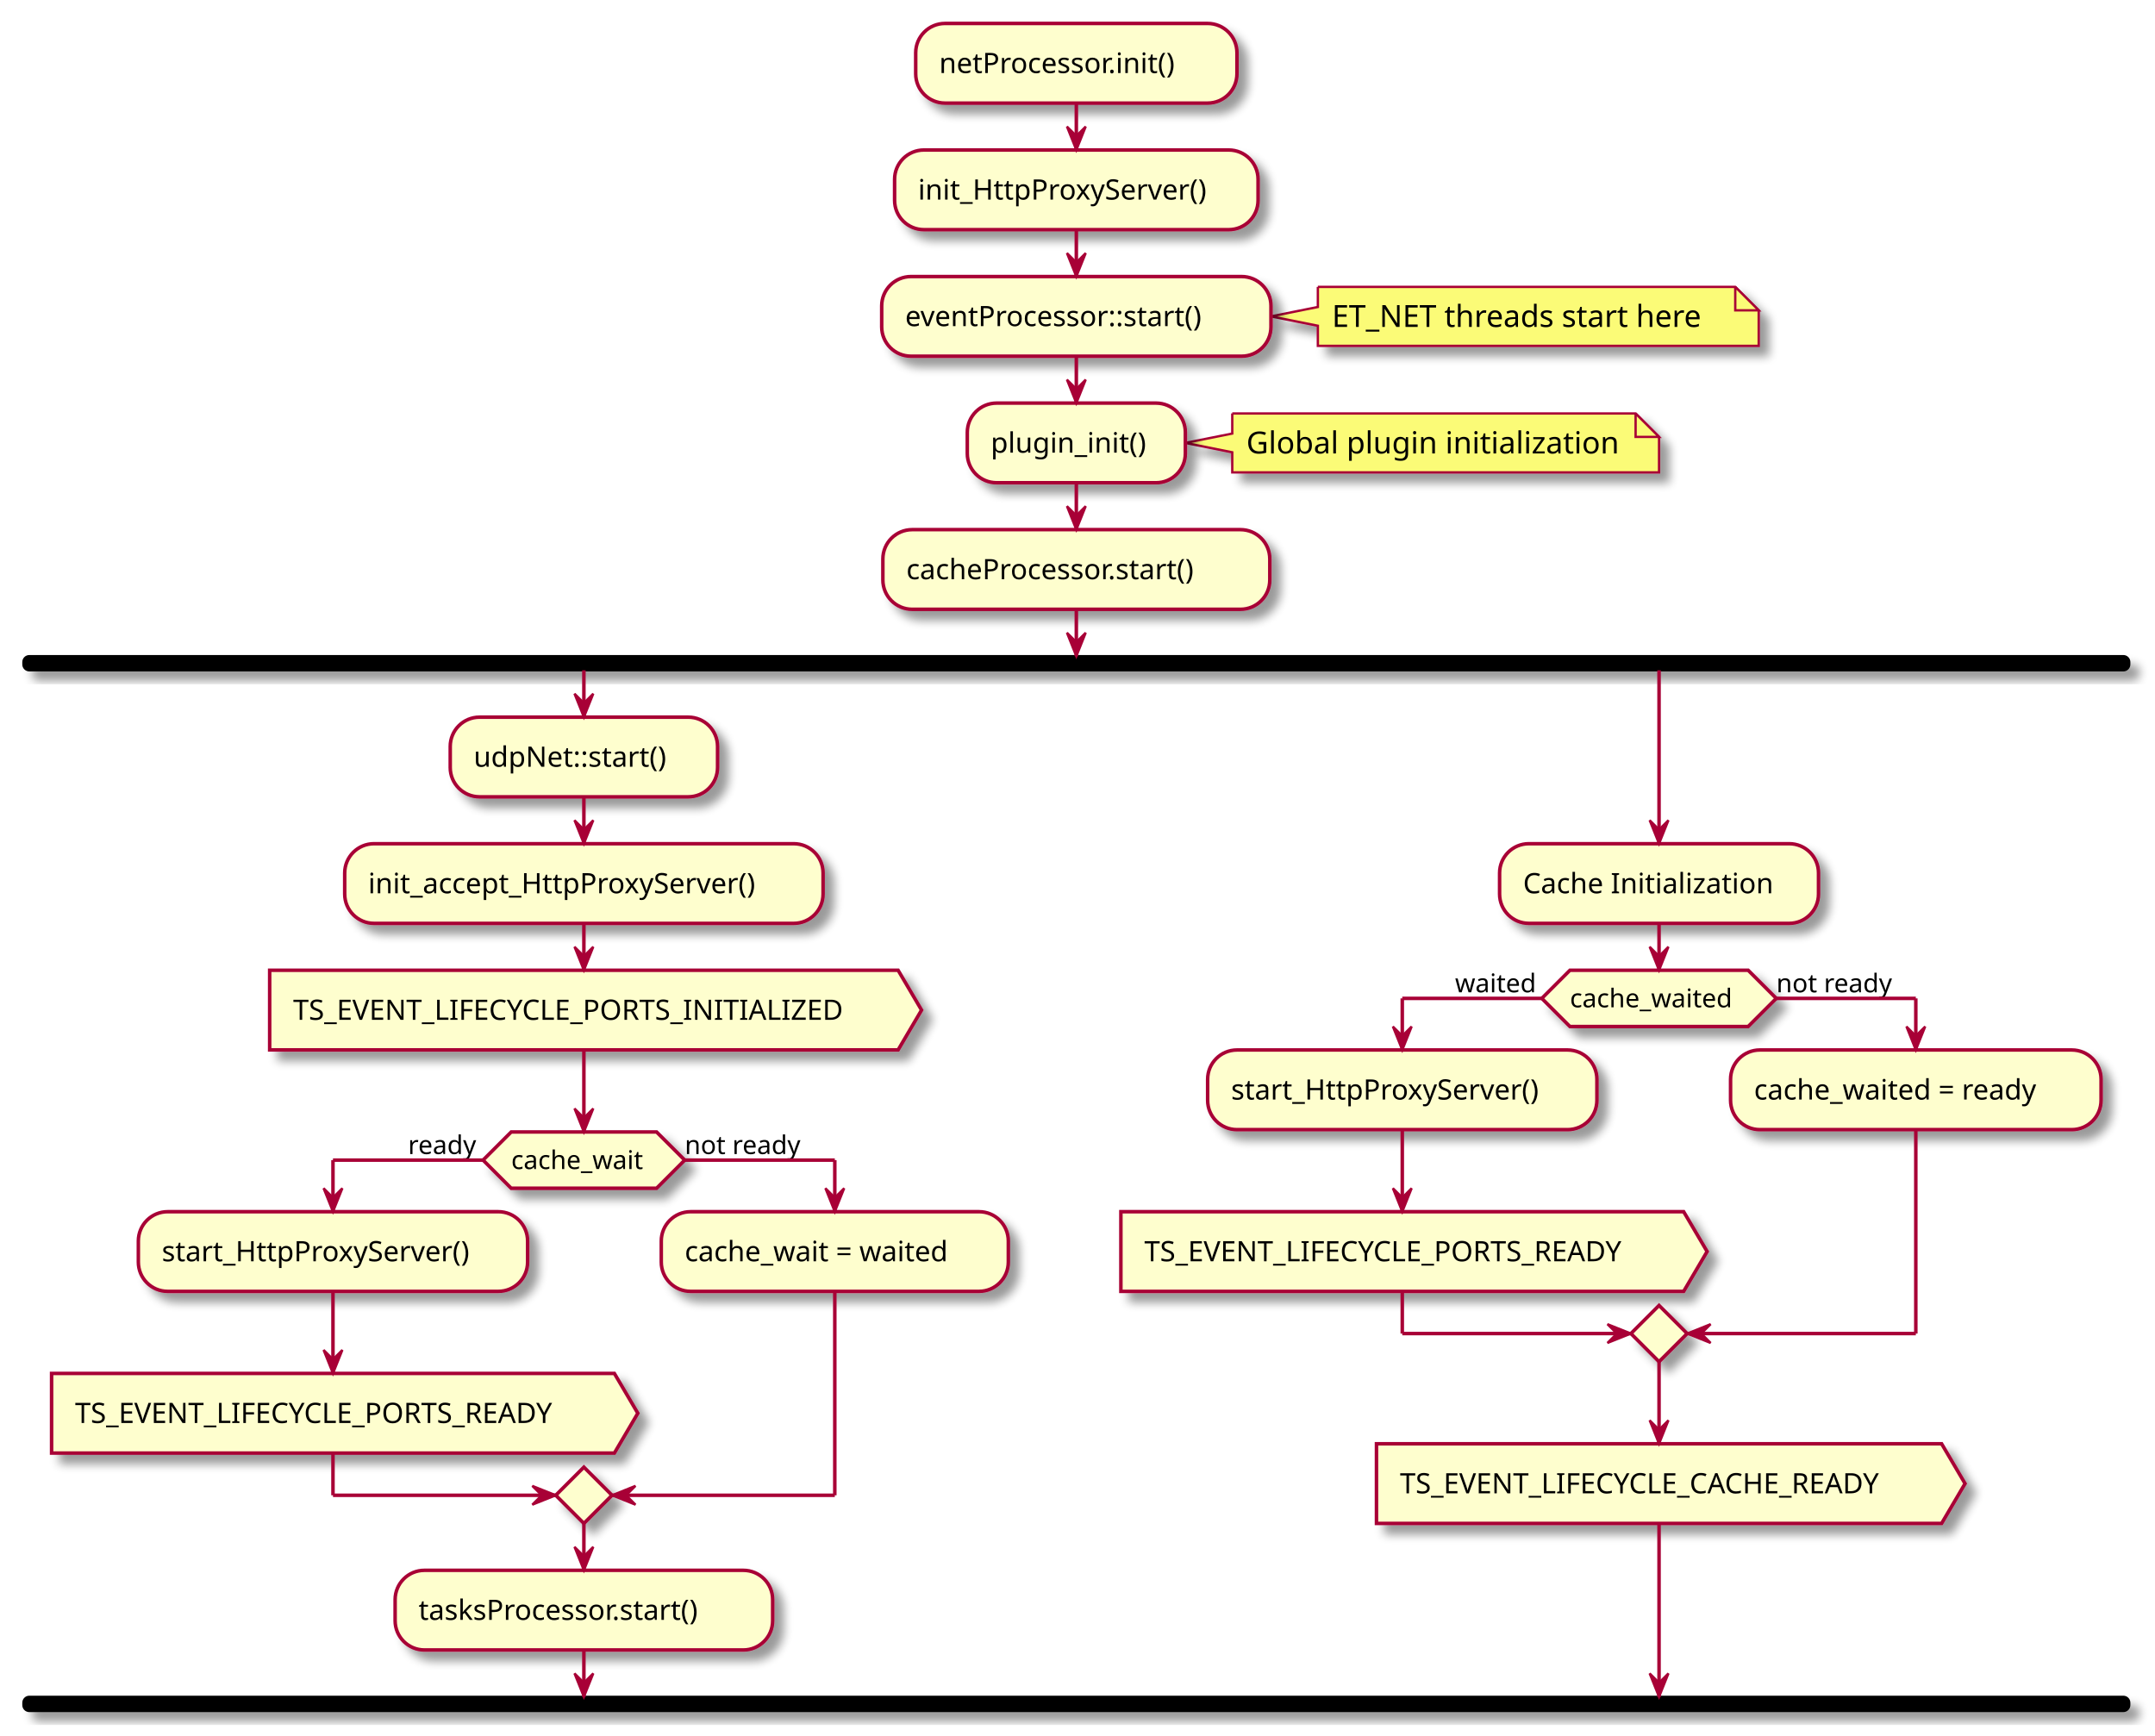
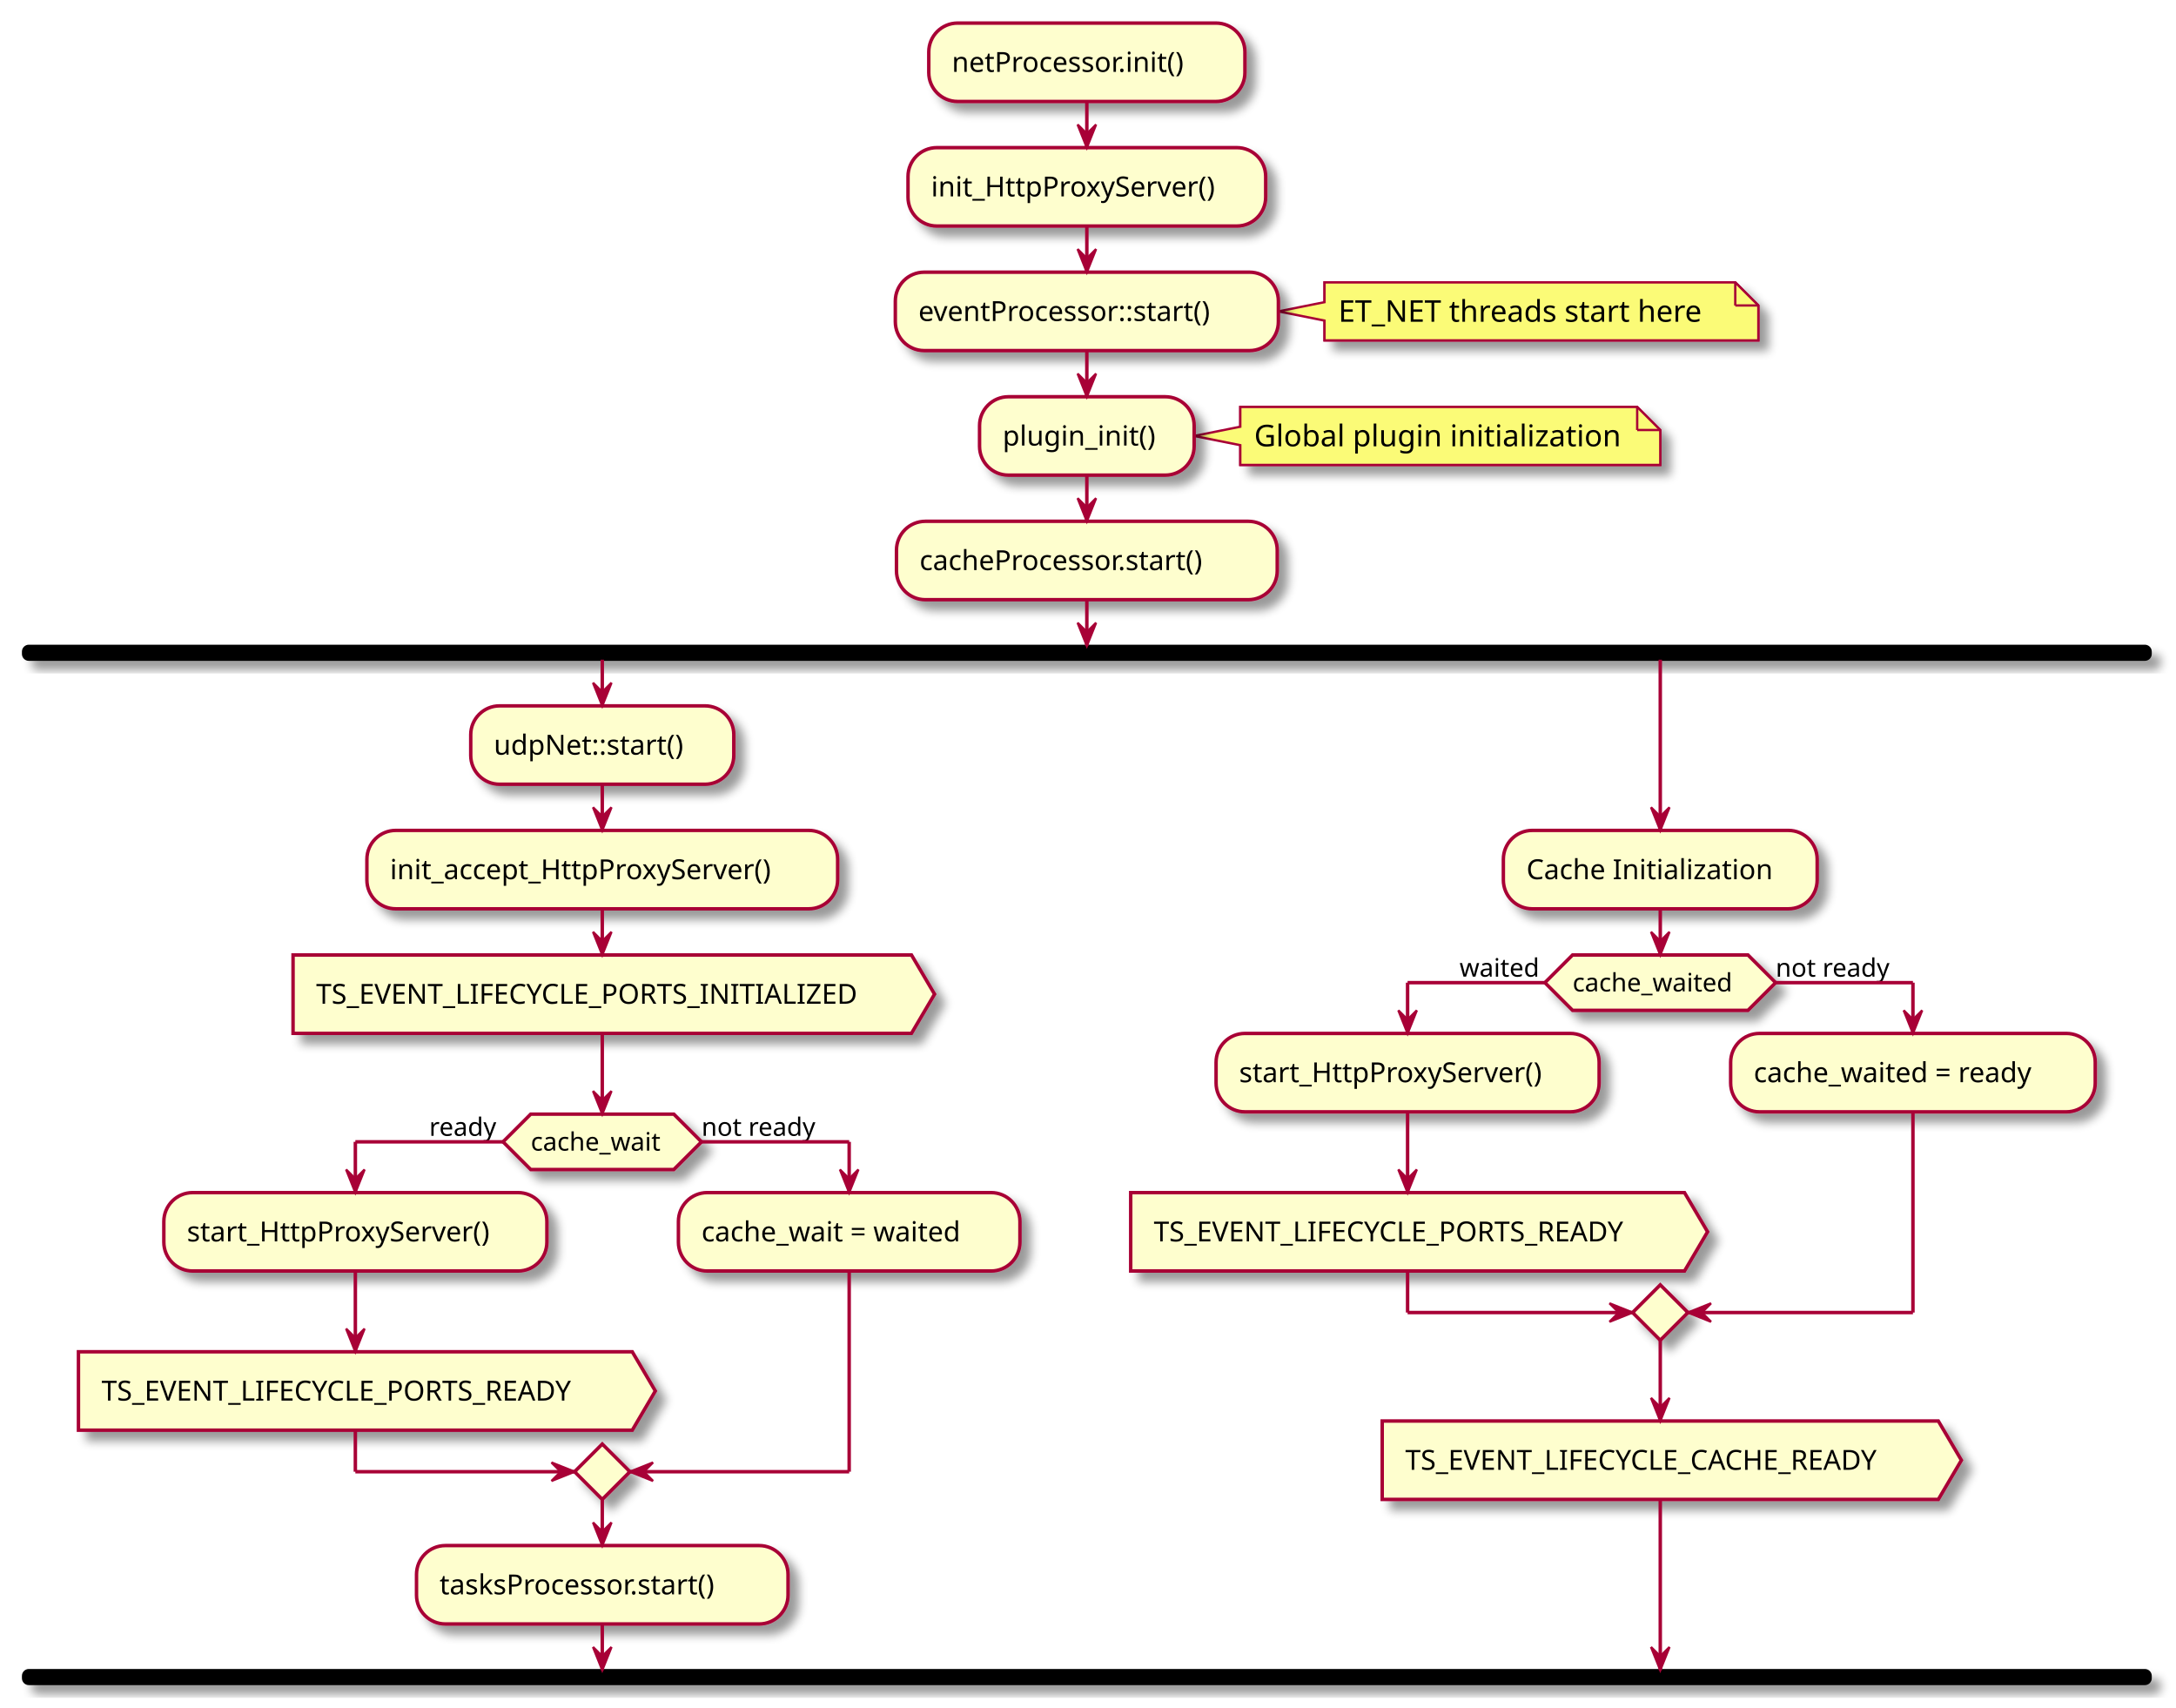
- <svg xmlns="http://www.w3.org/2000/svg" contentScriptType="application/ecmascript" contentStyleType="text/css" height="740px" preserveAspectRatio="none" style="width:919px;height:740px;" version="1.1" viewBox="0 0 919 740" width="919px" zoomAndPan="magnify">
+ <svg xmlns="http://www.w3.org/2000/svg" contentScriptType="application/ecmascript" contentStyleType="text/css" height="740px" preserveAspectRatio="none" style="width:943px;height:740px;" version="1.1" viewBox="0 0 943 740" width="943px" zoomAndPan="magnify">
  <defs>
    <filter height="300%" id="f9jzlw0ypdebc" width="300%" x="-1" y="-1">
      <feGaussianBlur result="blurOut" stdDeviation="2.0" />
      <feColorMatrix in="blurOut" result="blurOut2" type="matrix" values="0 0 0 0 0 0 0 0 0 0 0 0 0 0 0 0 0 0 .4 0" />
      <feOffset dx="4.0" dy="4.0" in="blurOut2" result="blurOut3" />
      <feBlend in="SourceGraphic" in2="blurOut3" mode="normal" />
    </filter>
  </defs>
  <g>
-     <rect fill="#FEFECE" filter="url(#f9jzlw0ypdebc)" height="33.969" rx="12.5" ry="12.5" style="stroke: #A80036; stroke-width: 1.5;" width="137" x="390.5" y="10" />
-     <text fill="#000000" font-family="sans-serif" font-size="12" lengthAdjust="spacingAndGlyphs" textLength="117" x="400.5" y="31.139">netProcessor.init()</text>
-     <rect fill="#FEFECE" filter="url(#f9jzlw0ypdebc)" height="33.969" rx="12.5" ry="12.5" style="stroke: #A80036; stroke-width: 1.5;" width="155" x="381.5" y="63.969" />
-     <text fill="#000000" font-family="sans-serif" font-size="12" lengthAdjust="spacingAndGlyphs" textLength="135" x="391.5" y="85.107">init_HttpProxyServer()</text>
-     <path d="M562,122.356 L562,130.922 L542,134.922 L562,138.922 L562,147.488 A0,0 0 0 0 562,147.488 L750,147.488 A0,0 0 0 0 750,147.488 L750,132.356 L740,122.356 L562,122.356 A0,0 0 0 0 562,122.356 " fill="#FBFB77" filter="url(#f9jzlw0ypdebc)" style="stroke: #A80036; stroke-width: 1.0;" />
-     <path d="M740,122.356 L740,132.356 L750,132.356 L740,122.356 " fill="#FBFB77" style="stroke: #A80036; stroke-width: 1.0;" />
-     <text fill="#000000" font-family="sans-serif" font-size="13" lengthAdjust="spacingAndGlyphs" textLength="167" x="568" y="139.422">ET_NET threads start here</text>
-     <rect fill="#FEFECE" filter="url(#f9jzlw0ypdebc)" height="33.969" rx="12.5" ry="12.5" style="stroke: #A80036; stroke-width: 1.5;" width="166" x="376" y="117.938" />
-     <text fill="#000000" font-family="sans-serif" font-size="12" lengthAdjust="spacingAndGlyphs" textLength="146" x="386" y="139.076">eventProcessor::start()</text>
-     <path d="M525.5,176.324 L525.5,184.891 L505.5,188.891 L525.5,192.891 L525.5,201.457 A0,0 0 0 0 525.5,201.457 L707.5,201.457 A0,0 0 0 0 707.5,201.457 L707.5,186.324 L697.5,176.324 L525.5,176.324 A0,0 0 0 0 525.5,176.324 " fill="#FBFB77" filter="url(#f9jzlw0ypdebc)" style="stroke: #A80036; stroke-width: 1.0;" />
-     <path d="M697.5,176.324 L697.5,186.324 L707.5,186.324 L697.5,176.324 " fill="#FBFB77" style="stroke: #A80036; stroke-width: 1.0;" />
-     <text fill="#000000" font-family="sans-serif" font-size="13" lengthAdjust="spacingAndGlyphs" textLength="161" x="531.5" y="193.391">Global plugin initialization</text>
-     <rect fill="#FEFECE" filter="url(#f9jzlw0ypdebc)" height="33.969" rx="12.5" ry="12.5" style="stroke: #A80036; stroke-width: 1.5;" width="93" x="412.5" y="171.906" />
-     <text fill="#000000" font-family="sans-serif" font-size="12" lengthAdjust="spacingAndGlyphs" textLength="73" x="422.5" y="193.045">plugin_init()</text>
-     <rect fill="#FEFECE" filter="url(#f9jzlw0ypdebc)" height="33.969" rx="12.5" ry="12.5" style="stroke: #A80036; stroke-width: 1.5;" width="165" x="376.5" y="225.875" />
-     <text fill="#000000" font-family="sans-serif" font-size="12" lengthAdjust="spacingAndGlyphs" textLength="145" x="386.5" y="247.014">cacheProcessor.start()</text>
-     <rect fill="#000000" filter="url(#f9jzlw0ypdebc)" height="6" rx="2.5" ry="2.5" style="stroke: #000000; stroke-width: 1.0;" width="898" x="10" y="279.844" />
-     <rect fill="#FEFECE" filter="url(#f9jzlw0ypdebc)" height="33.969" rx="12.5" ry="12.5" style="stroke: #A80036; stroke-width: 1.5;" width="114" x="192" y="305.844" />
-     <text fill="#000000" font-family="sans-serif" font-size="12" lengthAdjust="spacingAndGlyphs" textLength="94" x="202" y="326.982">udpNet::start()</text>
-     <rect fill="#FEFECE" filter="url(#f9jzlw0ypdebc)" height="33.969" rx="12.5" ry="12.5" style="stroke: #A80036; stroke-width: 1.5;" width="204" x="147" y="359.812" />
-     <text fill="#000000" font-family="sans-serif" font-size="12" lengthAdjust="spacingAndGlyphs" textLength="184" x="157" y="380.951">init_accept_HttpProxyServer()</text>
-     <polygon fill="#FEFECE" filter="url(#f9jzlw0ypdebc)" points="115,413.781,383,413.781,393,430.766,383,447.75,115,447.75" style="stroke: #A80036; stroke-width: 1.5;" />
-     <text fill="#000000" font-family="sans-serif" font-size="12" lengthAdjust="spacingAndGlyphs" textLength="248" x="125" y="434.92">TS_EVENT_LIFECYCLE_PORTS_INITIALIZED</text>
-     <polygon fill="#FEFECE" filter="url(#f9jzlw0ypdebc)" points="218,482.75,280,482.75,292,494.75,280,506.75,218,506.75,206,494.75,218,482.75" style="stroke: #A80036; stroke-width: 1.5;" />
-     <text fill="#000000" font-family="sans-serif" font-size="11" lengthAdjust="spacingAndGlyphs" textLength="62" x="218" y="498.558">cache_wait</text>
-     <text fill="#000000" font-family="sans-serif" font-size="11" lengthAdjust="spacingAndGlyphs" textLength="32" x="174" y="492.156">ready</text>
-     <text fill="#000000" font-family="sans-serif" font-size="11" lengthAdjust="spacingAndGlyphs" textLength="54" x="292" y="492.156">not ready</text>
-     <rect fill="#FEFECE" filter="url(#f9jzlw0ypdebc)" height="33.969" rx="12.5" ry="12.5" style="stroke: #A80036; stroke-width: 1.5;" width="166" x="59" y="516.75" />
-     <text fill="#000000" font-family="sans-serif" font-size="12" lengthAdjust="spacingAndGlyphs" textLength="146" x="69" y="537.889">start_HttpProxyServer()</text>
-     <polygon fill="#FEFECE" filter="url(#f9jzlw0ypdebc)" points="22,585.719,262,585.719,272,602.703,262,619.688,22,619.688" style="stroke: #A80036; stroke-width: 1.5;" />
-     <text fill="#000000" font-family="sans-serif" font-size="12" lengthAdjust="spacingAndGlyphs" textLength="220" x="32" y="606.857">TS_EVENT_LIFECYCLE_PORTS_READY</text>
-     <rect fill="#FEFECE" filter="url(#f9jzlw0ypdebc)" height="33.969" rx="12.5" ry="12.5" style="stroke: #A80036; stroke-width: 1.5;" width="148" x="282" y="516.75" />
-     <text fill="#000000" font-family="sans-serif" font-size="12" lengthAdjust="spacingAndGlyphs" textLength="128" x="292" y="537.889">cache_wait = waited</text>
-     <polygon fill="#FEFECE" filter="url(#f9jzlw0ypdebc)" points="249,625.688,261,637.688,249,649.688,237,637.688,249,625.688" style="stroke: #A80036; stroke-width: 1.5;" />
-     <rect fill="#FEFECE" filter="url(#f9jzlw0ypdebc)" height="33.969" rx="12.5" ry="12.5" style="stroke: #A80036; stroke-width: 1.5;" width="161" x="168.5" y="669.688" />
-     <text fill="#000000" font-family="sans-serif" font-size="12" lengthAdjust="spacingAndGlyphs" textLength="141" x="178.5" y="690.826">tasksProcessor.start()</text>
-     <rect fill="#FEFECE" filter="url(#f9jzlw0ypdebc)" height="33.969" rx="12.5" ry="12.5" style="stroke: #A80036; stroke-width: 1.5;" width="136" x="639.5" y="359.812" />
-     <text fill="#000000" font-family="sans-serif" font-size="12" lengthAdjust="spacingAndGlyphs" textLength="116" x="649.5" y="380.951">Cache Initialization</text>
-     <polygon fill="#FEFECE" filter="url(#f9jzlw0ypdebc)" points="669.5,413.781,745.5,413.781,757.5,425.781,745.5,437.781,669.5,437.781,657.5,425.781,669.5,413.781" style="stroke: #A80036; stroke-width: 1.5;" />
-     <text fill="#000000" font-family="sans-serif" font-size="11" lengthAdjust="spacingAndGlyphs" textLength="76" x="669.5" y="429.589">cache_waited</text>
-     <text fill="#000000" font-family="sans-serif" font-size="11" lengthAdjust="spacingAndGlyphs" textLength="37" x="620.5" y="423.187">waited</text>
-     <text fill="#000000" font-family="sans-serif" font-size="11" lengthAdjust="spacingAndGlyphs" textLength="54" x="757.5" y="423.187">not ready</text>
-     <rect fill="#FEFECE" filter="url(#f9jzlw0ypdebc)" height="33.969" rx="12.5" ry="12.5" style="stroke: #A80036; stroke-width: 1.5;" width="166" x="515" y="447.781" />
-     <text fill="#000000" font-family="sans-serif" font-size="12" lengthAdjust="spacingAndGlyphs" textLength="146" x="525" y="468.92">start_HttpProxyServer()</text>
-     <polygon fill="#FEFECE" filter="url(#f9jzlw0ypdebc)" points="478,516.75,718,516.75,728,533.734,718,550.719,478,550.719" style="stroke: #A80036; stroke-width: 1.5;" />
-     <text fill="#000000" font-family="sans-serif" font-size="12" lengthAdjust="spacingAndGlyphs" textLength="220" x="488" y="537.889">TS_EVENT_LIFECYCLE_PORTS_READY</text>
-     <rect fill="#FEFECE" filter="url(#f9jzlw0ypdebc)" height="33.969" rx="12.5" ry="12.5" style="stroke: #A80036; stroke-width: 1.5;" width="158" x="738" y="447.781" />
-     <text fill="#000000" font-family="sans-serif" font-size="12" lengthAdjust="spacingAndGlyphs" textLength="138" x="748" y="468.92">cache_waited = ready</text>
-     <polygon fill="#FEFECE" filter="url(#f9jzlw0ypdebc)" points="707.5,556.719,719.5,568.719,707.5,580.719,695.5,568.719,707.5,556.719" style="stroke: #A80036; stroke-width: 1.5;" />
-     <polygon fill="#FEFECE" filter="url(#f9jzlw0ypdebc)" points="587,615.719,828,615.719,838,632.703,828,649.688,587,649.688" style="stroke: #A80036; stroke-width: 1.5;" />
-     <text fill="#000000" font-family="sans-serif" font-size="12" lengthAdjust="spacingAndGlyphs" textLength="221" x="597" y="636.857">TS_EVENT_LIFECYCLE_CACHE_READY</text>
-     <rect fill="#000000" filter="url(#f9jzlw0ypdebc)" height="6" rx="2.5" ry="2.5" style="stroke: #000000; stroke-width: 1.0;" width="898" x="10" y="723.656" />
-     <line style="stroke: #A80036; stroke-width: 1.5;" x1="459" x2="459" y1="43.969" y2="63.969" />
-     <polygon fill="#A80036" points="455,53.969,459,63.969,463,53.969,459,57.969" style="stroke: #A80036; stroke-width: 1.0;" />
-     <line style="stroke: #A80036; stroke-width: 1.5;" x1="459" x2="459" y1="97.938" y2="117.938" />
-     <polygon fill="#A80036" points="455,107.938,459,117.938,463,107.938,459,111.938" style="stroke: #A80036; stroke-width: 1.0;" />
-     <line style="stroke: #A80036; stroke-width: 1.5;" x1="459" x2="459" y1="151.906" y2="171.906" />
-     <polygon fill="#A80036" points="455,161.906,459,171.906,463,161.906,459,165.906" style="stroke: #A80036; stroke-width: 1.0;" />
-     <line style="stroke: #A80036; stroke-width: 1.5;" x1="459" x2="459" y1="205.875" y2="225.875" />
-     <polygon fill="#A80036" points="455,215.875,459,225.875,463,215.875,459,219.875" style="stroke: #A80036; stroke-width: 1.0;" />
-     <line style="stroke: #A80036; stroke-width: 1.5;" x1="249" x2="249" y1="339.812" y2="359.812" />
-     <polygon fill="#A80036" points="245,349.812,249,359.812,253,349.812,249,353.812" style="stroke: #A80036; stroke-width: 1.0;" />
-     <line style="stroke: #A80036; stroke-width: 1.5;" x1="249" x2="249" y1="393.781" y2="413.781" />
-     <polygon fill="#A80036" points="245,403.781,249,413.781,253,403.781,249,407.781" style="stroke: #A80036; stroke-width: 1.0;" />
-     <line style="stroke: #A80036; stroke-width: 1.5;" x1="142" x2="142" y1="550.719" y2="585.719" />
-     <polygon fill="#A80036" points="138,575.719,142,585.719,146,575.719,142,579.719" style="stroke: #A80036; stroke-width: 1.0;" />
-     <line style="stroke: #A80036; stroke-width: 1.5;" x1="206" x2="142" y1="494.75" y2="494.75" />
-     <line style="stroke: #A80036; stroke-width: 1.5;" x1="142" x2="142" y1="494.75" y2="516.75" />
-     <polygon fill="#A80036" points="138,506.75,142,516.75,146,506.75,142,510.75" style="stroke: #A80036; stroke-width: 1.0;" />
-     <line style="stroke: #A80036; stroke-width: 1.5;" x1="292" x2="356" y1="494.75" y2="494.75" />
-     <line style="stroke: #A80036; stroke-width: 1.5;" x1="356" x2="356" y1="494.75" y2="516.75" />
-     <polygon fill="#A80036" points="352,506.75,356,516.75,360,506.75,356,510.75" style="stroke: #A80036; stroke-width: 1.0;" />
-     <line style="stroke: #A80036; stroke-width: 1.5;" x1="142" x2="142" y1="619.688" y2="637.688" />
-     <line style="stroke: #A80036; stroke-width: 1.5;" x1="142" x2="237" y1="637.688" y2="637.688" />
-     <polygon fill="#A80036" points="227,633.688,237,637.688,227,641.688,231,637.688" style="stroke: #A80036; stroke-width: 1.0;" />
-     <line style="stroke: #A80036; stroke-width: 1.5;" x1="356" x2="356" y1="550.719" y2="637.688" />
-     <line style="stroke: #A80036; stroke-width: 1.5;" x1="356" x2="261" y1="637.688" y2="637.688" />
-     <polygon fill="#A80036" points="271,633.688,261,637.688,271,641.688,267,637.688" style="stroke: #A80036; stroke-width: 1.0;" />
-     <line style="stroke: #A80036; stroke-width: 1.5;" x1="249" x2="249" y1="447.75" y2="482.75" />
-     <polygon fill="#A80036" points="245,472.75,249,482.75,253,472.75,249,476.75" style="stroke: #A80036; stroke-width: 1.0;" />
-     <line style="stroke: #A80036; stroke-width: 1.5;" x1="249" x2="249" y1="649.688" y2="669.688" />
-     <polygon fill="#A80036" points="245,659.688,249,669.688,253,659.688,249,663.688" style="stroke: #A80036; stroke-width: 1.0;" />
-     <line style="stroke: #A80036; stroke-width: 1.5;" x1="598" x2="598" y1="481.75" y2="516.75" />
-     <polygon fill="#A80036" points="594,506.75,598,516.75,602,506.75,598,510.75" style="stroke: #A80036; stroke-width: 1.0;" />
-     <line style="stroke: #A80036; stroke-width: 1.5;" x1="657.5" x2="598" y1="425.781" y2="425.781" />
-     <line style="stroke: #A80036; stroke-width: 1.5;" x1="598" x2="598" y1="425.781" y2="447.781" />
-     <polygon fill="#A80036" points="594,437.781,598,447.781,602,437.781,598,441.781" style="stroke: #A80036; stroke-width: 1.0;" />
-     <line style="stroke: #A80036; stroke-width: 1.5;" x1="757.5" x2="817" y1="425.781" y2="425.781" />
-     <line style="stroke: #A80036; stroke-width: 1.5;" x1="817" x2="817" y1="425.781" y2="447.781" />
-     <polygon fill="#A80036" points="813,437.781,817,447.781,821,437.781,817,441.781" style="stroke: #A80036; stroke-width: 1.0;" />
-     <line style="stroke: #A80036; stroke-width: 1.5;" x1="598" x2="598" y1="550.719" y2="568.719" />
-     <line style="stroke: #A80036; stroke-width: 1.5;" x1="598" x2="695.5" y1="568.719" y2="568.719" />
-     <polygon fill="#A80036" points="685.5,564.719,695.5,568.719,685.5,572.719,689.5,568.719" style="stroke: #A80036; stroke-width: 1.0;" />
-     <line style="stroke: #A80036; stroke-width: 1.5;" x1="817" x2="817" y1="481.75" y2="568.719" />
-     <line style="stroke: #A80036; stroke-width: 1.5;" x1="817" x2="719.5" y1="568.719" y2="568.719" />
-     <polygon fill="#A80036" points="729.5,564.719,719.5,568.719,729.5,572.719,725.5,568.719" style="stroke: #A80036; stroke-width: 1.0;" />
-     <line style="stroke: #A80036; stroke-width: 1.5;" x1="707.5" x2="707.5" y1="393.781" y2="413.781" />
-     <polygon fill="#A80036" points="703.5,403.781,707.5,413.781,711.5,403.781,707.5,407.781" style="stroke: #A80036; stroke-width: 1.0;" />
-     <line style="stroke: #A80036; stroke-width: 1.5;" x1="707.5" x2="707.5" y1="580.719" y2="615.719" />
-     <polygon fill="#A80036" points="703.5,605.719,707.5,615.719,711.5,605.719,707.5,609.719" style="stroke: #A80036; stroke-width: 1.0;" />
-     <line style="stroke: #A80036; stroke-width: 1.5;" x1="249" x2="249" y1="285.844" y2="305.844" />
-     <polygon fill="#A80036" points="245,295.844,249,305.844,253,295.844,249,299.844" style="stroke: #A80036; stroke-width: 1.0;" />
-     <line style="stroke: #A80036; stroke-width: 1.5;" x1="707.5" x2="707.5" y1="285.844" y2="359.812" />
-     <polygon fill="#A80036" points="703.5,349.812,707.5,359.812,711.5,349.812,707.5,353.812" style="stroke: #A80036; stroke-width: 1.0;" />
-     <line style="stroke: #A80036; stroke-width: 1.5;" x1="249" x2="249" y1="703.656" y2="723.656" />
-     <polygon fill="#A80036" points="245,713.656,249,723.656,253,713.656,249,717.656" style="stroke: #A80036; stroke-width: 1.0;" />
-     <line style="stroke: #A80036; stroke-width: 1.5;" x1="707.5" x2="707.5" y1="649.688" y2="723.656" />
-     <polygon fill="#A80036" points="703.5,713.656,707.5,723.656,711.5,713.656,707.5,717.656" style="stroke: #A80036; stroke-width: 1.0;" />
-     <line style="stroke: #A80036; stroke-width: 1.5;" x1="459" x2="459" y1="259.844" y2="279.844" />
-     <polygon fill="#A80036" points="455,269.844,459,279.844,463,269.844,459,273.844" style="stroke: #A80036; stroke-width: 1.0;" />
+     <rect fill="#FEFECE" filter="url(#f9jzlw0ypdebc)" height="33.969" rx="12.5" ry="12.5" style="stroke: #A80036; stroke-width: 1.5;" width="137" x="402.5" y="10" />
+     <text fill="#000000" font-family="sans-serif" font-size="12" lengthAdjust="spacingAndGlyphs" textLength="117" x="412.5" y="31.139">netProcessor.init()</text>
+     <rect fill="#FEFECE" filter="url(#f9jzlw0ypdebc)" height="33.969" rx="12.5" ry="12.5" style="stroke: #A80036; stroke-width: 1.5;" width="155" x="393.5" y="63.969" />
+     <text fill="#000000" font-family="sans-serif" font-size="12" lengthAdjust="spacingAndGlyphs" textLength="135" x="403.5" y="85.107">init_HttpProxyServer()</text>
+     <polygon fill="#FBFB77" filter="url(#f9jzlw0ypdebc)" points="574,122.356,574,147.488,762,147.488,762,132.356,752,122.356,574,122.356" style="stroke: #A80036; stroke-width: 1.0;" />
+     <polygon fill="#FBFB77" points="574,122.356,574,130.922,554,134.922,574,138.922,574,147.488,762,147.488,762,132.356,752,122.356,574,122.356" style="stroke: #A80036; stroke-width: 1.0;" />
+     <line style="stroke: #A80036; stroke-width: 1.0;" x1="752" x2="752" y1="122.356" y2="132.356" />
+     <line style="stroke: #A80036; stroke-width: 1.0;" x1="762" x2="752" y1="132.356" y2="132.356" />
+     <text fill="#000000" font-family="sans-serif" font-size="13" lengthAdjust="spacingAndGlyphs" textLength="167" x="580" y="139.422">ET_NET threads start here</text>
+     <rect fill="#FEFECE" filter="url(#f9jzlw0ypdebc)" height="33.969" rx="12.5" ry="12.5" style="stroke: #A80036; stroke-width: 1.5;" width="166" x="388" y="117.938" />
+     <text fill="#000000" font-family="sans-serif" font-size="12" lengthAdjust="spacingAndGlyphs" textLength="146" x="398" y="139.076">eventProcessor::start()</text>
+     <polygon fill="#FBFB77" filter="url(#f9jzlw0ypdebc)" points="537.5,176.324,537.5,201.457,719.5,201.457,719.5,186.324,709.5,176.324,537.5,176.324" style="stroke: #A80036; stroke-width: 1.0;" />
+     <polygon fill="#FBFB77" points="537.5,176.324,537.5,184.891,517.5,188.891,537.5,192.891,537.5,201.457,719.5,201.457,719.5,186.324,709.5,176.324,537.5,176.324" style="stroke: #A80036; stroke-width: 1.0;" />
+     <line style="stroke: #A80036; stroke-width: 1.0;" x1="709.5" x2="709.5" y1="176.324" y2="186.324" />
+     <line style="stroke: #A80036; stroke-width: 1.0;" x1="719.5" x2="709.5" y1="186.324" y2="186.324" />
+     <text fill="#000000" font-family="sans-serif" font-size="13" lengthAdjust="spacingAndGlyphs" textLength="161" x="543.5" y="193.391">Global plugin initialization</text>
+     <rect fill="#FEFECE" filter="url(#f9jzlw0ypdebc)" height="33.969" rx="12.5" ry="12.5" style="stroke: #A80036; stroke-width: 1.5;" width="93" x="424.5" y="171.906" />
+     <text fill="#000000" font-family="sans-serif" font-size="12" lengthAdjust="spacingAndGlyphs" textLength="73" x="434.5" y="193.045">plugin_init()</text>
+     <rect fill="#FEFECE" filter="url(#f9jzlw0ypdebc)" height="33.969" rx="12.5" ry="12.5" style="stroke: #A80036; stroke-width: 1.5;" width="165" x="388.5" y="225.875" />
+     <text fill="#000000" font-family="sans-serif" font-size="12" lengthAdjust="spacingAndGlyphs" textLength="145" x="398.5" y="247.014">cacheProcessor.start()</text>
+     <rect fill="#000000" filter="url(#f9jzlw0ypdebc)" height="6" rx="2.5" ry="2.5" style="stroke: #000000; stroke-width: 1.0;" width="922" x="10" y="279.844" />
+     <rect fill="#FEFECE" filter="url(#f9jzlw0ypdebc)" height="33.969" rx="12.5" ry="12.5" style="stroke: #A80036; stroke-width: 1.5;" width="114" x="204" y="305.844" />
+     <text fill="#000000" font-family="sans-serif" font-size="12" lengthAdjust="spacingAndGlyphs" textLength="94" x="214" y="326.982">udpNet::start()</text>
+     <rect fill="#FEFECE" filter="url(#f9jzlw0ypdebc)" height="33.969" rx="12.5" ry="12.5" style="stroke: #A80036; stroke-width: 1.5;" width="204" x="159" y="359.812" />
+     <text fill="#000000" font-family="sans-serif" font-size="12" lengthAdjust="spacingAndGlyphs" textLength="184" x="169" y="380.951">init_accept_HttpProxyServer()</text>
+     <polygon fill="#FEFECE" filter="url(#f9jzlw0ypdebc)" points="127,413.781,395,413.781,405,430.766,395,447.75,127,447.75" style="stroke: #A80036; stroke-width: 1.5;" />
+     <text fill="#000000" font-family="sans-serif" font-size="12" lengthAdjust="spacingAndGlyphs" textLength="248" x="137" y="434.92">TS_EVENT_LIFECYCLE_PORTS_INITIALIZED</text>
+     <polygon fill="#FEFECE" filter="url(#f9jzlw0ypdebc)" points="230,482.75,292,482.75,304,494.75,292,506.75,230,506.75,218,494.75,230,482.75" style="stroke: #A80036; stroke-width: 1.5;" />
+     <text fill="#000000" font-family="sans-serif" font-size="11" lengthAdjust="spacingAndGlyphs" textLength="62" x="230" y="498.558">cache_wait</text>
+     <text fill="#000000" font-family="sans-serif" font-size="11" lengthAdjust="spacingAndGlyphs" textLength="32" x="186" y="492.156">ready</text>
+     <text fill="#000000" font-family="sans-serif" font-size="11" lengthAdjust="spacingAndGlyphs" textLength="54" x="304" y="492.156">not ready</text>
+     <rect fill="#FEFECE" filter="url(#f9jzlw0ypdebc)" height="33.969" rx="12.5" ry="12.5" style="stroke: #A80036; stroke-width: 1.5;" width="166" x="71" y="516.75" />
+     <text fill="#000000" font-family="sans-serif" font-size="12" lengthAdjust="spacingAndGlyphs" textLength="146" x="81" y="537.889">start_HttpProxyServer()</text>
+     <polygon fill="#FEFECE" filter="url(#f9jzlw0ypdebc)" points="34,585.719,274,585.719,284,602.703,274,619.688,34,619.688" style="stroke: #A80036; stroke-width: 1.5;" />
+     <text fill="#000000" font-family="sans-serif" font-size="12" lengthAdjust="spacingAndGlyphs" textLength="220" x="44" y="606.857">TS_EVENT_LIFECYCLE_PORTS_READY</text>
+     <rect fill="#FEFECE" filter="url(#f9jzlw0ypdebc)" height="33.969" rx="12.5" ry="12.5" style="stroke: #A80036; stroke-width: 1.5;" width="148" x="294" y="516.75" />
+     <text fill="#000000" font-family="sans-serif" font-size="12" lengthAdjust="spacingAndGlyphs" textLength="128" x="304" y="537.889">cache_wait = waited</text>
+     <polygon fill="#FEFECE" filter="url(#f9jzlw0ypdebc)" points="261,625.688,273,637.688,261,649.688,249,637.688,261,625.688" style="stroke: #A80036; stroke-width: 1.5;" />
+     <rect fill="#FEFECE" filter="url(#f9jzlw0ypdebc)" height="33.969" rx="12.5" ry="12.5" style="stroke: #A80036; stroke-width: 1.5;" width="161" x="180.5" y="669.688" />
+     <text fill="#000000" font-family="sans-serif" font-size="12" lengthAdjust="spacingAndGlyphs" textLength="141" x="190.5" y="690.826">tasksProcessor.start()</text>
+     <rect fill="#FEFECE" filter="url(#f9jzlw0ypdebc)" height="33.969" rx="12.5" ry="12.5" style="stroke: #A80036; stroke-width: 1.5;" width="136" x="651.5" y="359.812" />
+     <text fill="#000000" font-family="sans-serif" font-size="12" lengthAdjust="spacingAndGlyphs" textLength="116" x="661.5" y="380.951">Cache Initialization</text>
+     <polygon fill="#FEFECE" filter="url(#f9jzlw0ypdebc)" points="681.5,413.781,757.5,413.781,769.5,425.781,757.5,437.781,681.5,437.781,669.5,425.781,681.5,413.781" style="stroke: #A80036; stroke-width: 1.5;" />
+     <text fill="#000000" font-family="sans-serif" font-size="11" lengthAdjust="spacingAndGlyphs" textLength="76" x="681.5" y="429.589">cache_waited</text>
+     <text fill="#000000" font-family="sans-serif" font-size="11" lengthAdjust="spacingAndGlyphs" textLength="37" x="632.5" y="423.187">waited</text>
+     <text fill="#000000" font-family="sans-serif" font-size="11" lengthAdjust="spacingAndGlyphs" textLength="54" x="769.5" y="423.187">not ready</text>
+     <rect fill="#FEFECE" filter="url(#f9jzlw0ypdebc)" height="33.969" rx="12.5" ry="12.5" style="stroke: #A80036; stroke-width: 1.5;" width="166" x="527" y="447.781" />
+     <text fill="#000000" font-family="sans-serif" font-size="12" lengthAdjust="spacingAndGlyphs" textLength="146" x="537" y="468.92">start_HttpProxyServer()</text>
+     <polygon fill="#FEFECE" filter="url(#f9jzlw0ypdebc)" points="490,516.75,730,516.75,740,533.734,730,550.719,490,550.719" style="stroke: #A80036; stroke-width: 1.5;" />
+     <text fill="#000000" font-family="sans-serif" font-size="12" lengthAdjust="spacingAndGlyphs" textLength="220" x="500" y="537.889">TS_EVENT_LIFECYCLE_PORTS_READY</text>
+     <rect fill="#FEFECE" filter="url(#f9jzlw0ypdebc)" height="33.969" rx="12.5" ry="12.5" style="stroke: #A80036; stroke-width: 1.5;" width="158" x="750" y="447.781" />
+     <text fill="#000000" font-family="sans-serif" font-size="12" lengthAdjust="spacingAndGlyphs" textLength="138" x="760" y="468.92">cache_waited = ready</text>
+     <polygon fill="#FEFECE" filter="url(#f9jzlw0ypdebc)" points="719.5,556.719,731.5,568.719,719.5,580.719,707.5,568.719,719.5,556.719" style="stroke: #A80036; stroke-width: 1.5;" />
+     <polygon fill="#FEFECE" filter="url(#f9jzlw0ypdebc)" points="599,615.719,840,615.719,850,632.703,840,649.688,599,649.688" style="stroke: #A80036; stroke-width: 1.5;" />
+     <text fill="#000000" font-family="sans-serif" font-size="12" lengthAdjust="spacingAndGlyphs" textLength="221" x="609" y="636.857">TS_EVENT_LIFECYCLE_CACHE_READY</text>
+     <rect fill="#000000" filter="url(#f9jzlw0ypdebc)" height="6" rx="2.5" ry="2.5" style="stroke: #000000; stroke-width: 1.0;" width="922" x="10" y="723.656" />
+     <line style="stroke: #A80036; stroke-width: 1.5;" x1="471" x2="471" y1="43.969" y2="63.969" />
+     <polygon fill="#A80036" points="467,53.969,471,63.969,475,53.969,471,57.969" style="stroke: #A80036; stroke-width: 1.0;" />
+     <line style="stroke: #A80036; stroke-width: 1.5;" x1="471" x2="471" y1="97.938" y2="117.938" />
+     <polygon fill="#A80036" points="467,107.938,471,117.938,475,107.938,471,111.938" style="stroke: #A80036; stroke-width: 1.0;" />
+     <line style="stroke: #A80036; stroke-width: 1.5;" x1="471" x2="471" y1="151.906" y2="171.906" />
+     <polygon fill="#A80036" points="467,161.906,471,171.906,475,161.906,471,165.906" style="stroke: #A80036; stroke-width: 1.0;" />
+     <line style="stroke: #A80036; stroke-width: 1.5;" x1="471" x2="471" y1="205.875" y2="225.875" />
+     <polygon fill="#A80036" points="467,215.875,471,225.875,475,215.875,471,219.875" style="stroke: #A80036; stroke-width: 1.0;" />
+     <line style="stroke: #A80036; stroke-width: 1.5;" x1="261" x2="261" y1="339.812" y2="359.812" />
+     <polygon fill="#A80036" points="257,349.812,261,359.812,265,349.812,261,353.812" style="stroke: #A80036; stroke-width: 1.0;" />
+     <line style="stroke: #A80036; stroke-width: 1.5;" x1="261" x2="261" y1="393.781" y2="413.781" />
+     <polygon fill="#A80036" points="257,403.781,261,413.781,265,403.781,261,407.781" style="stroke: #A80036; stroke-width: 1.0;" />
+     <line style="stroke: #A80036; stroke-width: 1.5;" x1="154" x2="154" y1="550.719" y2="585.719" />
+     <polygon fill="#A80036" points="150,575.719,154,585.719,158,575.719,154,579.719" style="stroke: #A80036; stroke-width: 1.0;" />
+     <line style="stroke: #A80036; stroke-width: 1.5;" x1="218" x2="154" y1="494.75" y2="494.75" />
+     <line style="stroke: #A80036; stroke-width: 1.5;" x1="154" x2="154" y1="494.75" y2="516.75" />
+     <polygon fill="#A80036" points="150,506.75,154,516.75,158,506.75,154,510.75" style="stroke: #A80036; stroke-width: 1.0;" />
+     <line style="stroke: #A80036; stroke-width: 1.5;" x1="304" x2="368" y1="494.75" y2="494.75" />
+     <line style="stroke: #A80036; stroke-width: 1.5;" x1="368" x2="368" y1="494.75" y2="516.75" />
+     <polygon fill="#A80036" points="364,506.75,368,516.75,372,506.75,368,510.75" style="stroke: #A80036; stroke-width: 1.0;" />
+     <line style="stroke: #A80036; stroke-width: 1.5;" x1="154" x2="154" y1="619.688" y2="637.688" />
+     <line style="stroke: #A80036; stroke-width: 1.5;" x1="154" x2="249" y1="637.688" y2="637.688" />
+     <polygon fill="#A80036" points="239,633.688,249,637.688,239,641.688,243,637.688" style="stroke: #A80036; stroke-width: 1.0;" />
+     <line style="stroke: #A80036; stroke-width: 1.5;" x1="368" x2="368" y1="550.719" y2="637.688" />
+     <line style="stroke: #A80036; stroke-width: 1.5;" x1="368" x2="273" y1="637.688" y2="637.688" />
+     <polygon fill="#A80036" points="283,633.688,273,637.688,283,641.688,279,637.688" style="stroke: #A80036; stroke-width: 1.0;" />
+     <line style="stroke: #A80036; stroke-width: 1.5;" x1="261" x2="261" y1="447.75" y2="482.75" />
+     <polygon fill="#A80036" points="257,472.75,261,482.75,265,472.75,261,476.75" style="stroke: #A80036; stroke-width: 1.0;" />
+     <line style="stroke: #A80036; stroke-width: 1.5;" x1="261" x2="261" y1="649.688" y2="669.688" />
+     <polygon fill="#A80036" points="257,659.688,261,669.688,265,659.688,261,663.688" style="stroke: #A80036; stroke-width: 1.0;" />
+     <line style="stroke: #A80036; stroke-width: 1.5;" x1="610" x2="610" y1="481.75" y2="516.75" />
+     <polygon fill="#A80036" points="606,506.75,610,516.75,614,506.75,610,510.75" style="stroke: #A80036; stroke-width: 1.0;" />
+     <line style="stroke: #A80036; stroke-width: 1.5;" x1="669.5" x2="610" y1="425.781" y2="425.781" />
+     <line style="stroke: #A80036; stroke-width: 1.5;" x1="610" x2="610" y1="425.781" y2="447.781" />
+     <polygon fill="#A80036" points="606,437.781,610,447.781,614,437.781,610,441.781" style="stroke: #A80036; stroke-width: 1.0;" />
+     <line style="stroke: #A80036; stroke-width: 1.5;" x1="769.5" x2="829" y1="425.781" y2="425.781" />
+     <line style="stroke: #A80036; stroke-width: 1.5;" x1="829" x2="829" y1="425.781" y2="447.781" />
+     <polygon fill="#A80036" points="825,437.781,829,447.781,833,437.781,829,441.781" style="stroke: #A80036; stroke-width: 1.0;" />
+     <line style="stroke: #A80036; stroke-width: 1.5;" x1="610" x2="610" y1="550.719" y2="568.719" />
+     <line style="stroke: #A80036; stroke-width: 1.5;" x1="610" x2="707.5" y1="568.719" y2="568.719" />
+     <polygon fill="#A80036" points="697.5,564.719,707.5,568.719,697.5,572.719,701.5,568.719" style="stroke: #A80036; stroke-width: 1.0;" />
+     <line style="stroke: #A80036; stroke-width: 1.5;" x1="829" x2="829" y1="481.75" y2="568.719" />
+     <line style="stroke: #A80036; stroke-width: 1.5;" x1="829" x2="731.5" y1="568.719" y2="568.719" />
+     <polygon fill="#A80036" points="741.5,564.719,731.5,568.719,741.5,572.719,737.5,568.719" style="stroke: #A80036; stroke-width: 1.0;" />
+     <line style="stroke: #A80036; stroke-width: 1.5;" x1="719.5" x2="719.5" y1="393.781" y2="413.781" />
+     <polygon fill="#A80036" points="715.5,403.781,719.5,413.781,723.5,403.781,719.5,407.781" style="stroke: #A80036; stroke-width: 1.0;" />
+     <line style="stroke: #A80036; stroke-width: 1.5;" x1="719.5" x2="719.5" y1="580.719" y2="615.719" />
+     <polygon fill="#A80036" points="715.5,605.719,719.5,615.719,723.5,605.719,719.5,609.719" style="stroke: #A80036; stroke-width: 1.0;" />
+     <line style="stroke: #A80036; stroke-width: 1.5;" x1="261" x2="261" y1="285.844" y2="305.844" />
+     <polygon fill="#A80036" points="257,295.844,261,305.844,265,295.844,261,299.844" style="stroke: #A80036; stroke-width: 1.0;" />
+     <line style="stroke: #A80036; stroke-width: 1.5;" x1="719.5" x2="719.5" y1="285.844" y2="359.812" />
+     <polygon fill="#A80036" points="715.5,349.812,719.5,359.812,723.5,349.812,719.5,353.812" style="stroke: #A80036; stroke-width: 1.0;" />
+     <line style="stroke: #A80036; stroke-width: 1.5;" x1="261" x2="261" y1="703.656" y2="723.656" />
+     <polygon fill="#A80036" points="257,713.656,261,723.656,265,713.656,261,717.656" style="stroke: #A80036; stroke-width: 1.0;" />
+     <line style="stroke: #A80036; stroke-width: 1.5;" x1="719.5" x2="719.5" y1="649.688" y2="723.656" />
+     <polygon fill="#A80036" points="715.5,713.656,719.5,723.656,723.5,713.656,719.5,717.656" style="stroke: #A80036; stroke-width: 1.0;" />
+     <line style="stroke: #A80036; stroke-width: 1.5;" x1="471" x2="471" y1="259.844" y2="279.844" />
+     <polygon fill="#A80036" points="467,269.844,471,279.844,475,269.844,471,273.844" style="stroke: #A80036; stroke-width: 1.0;" />
  </g>
</svg>
